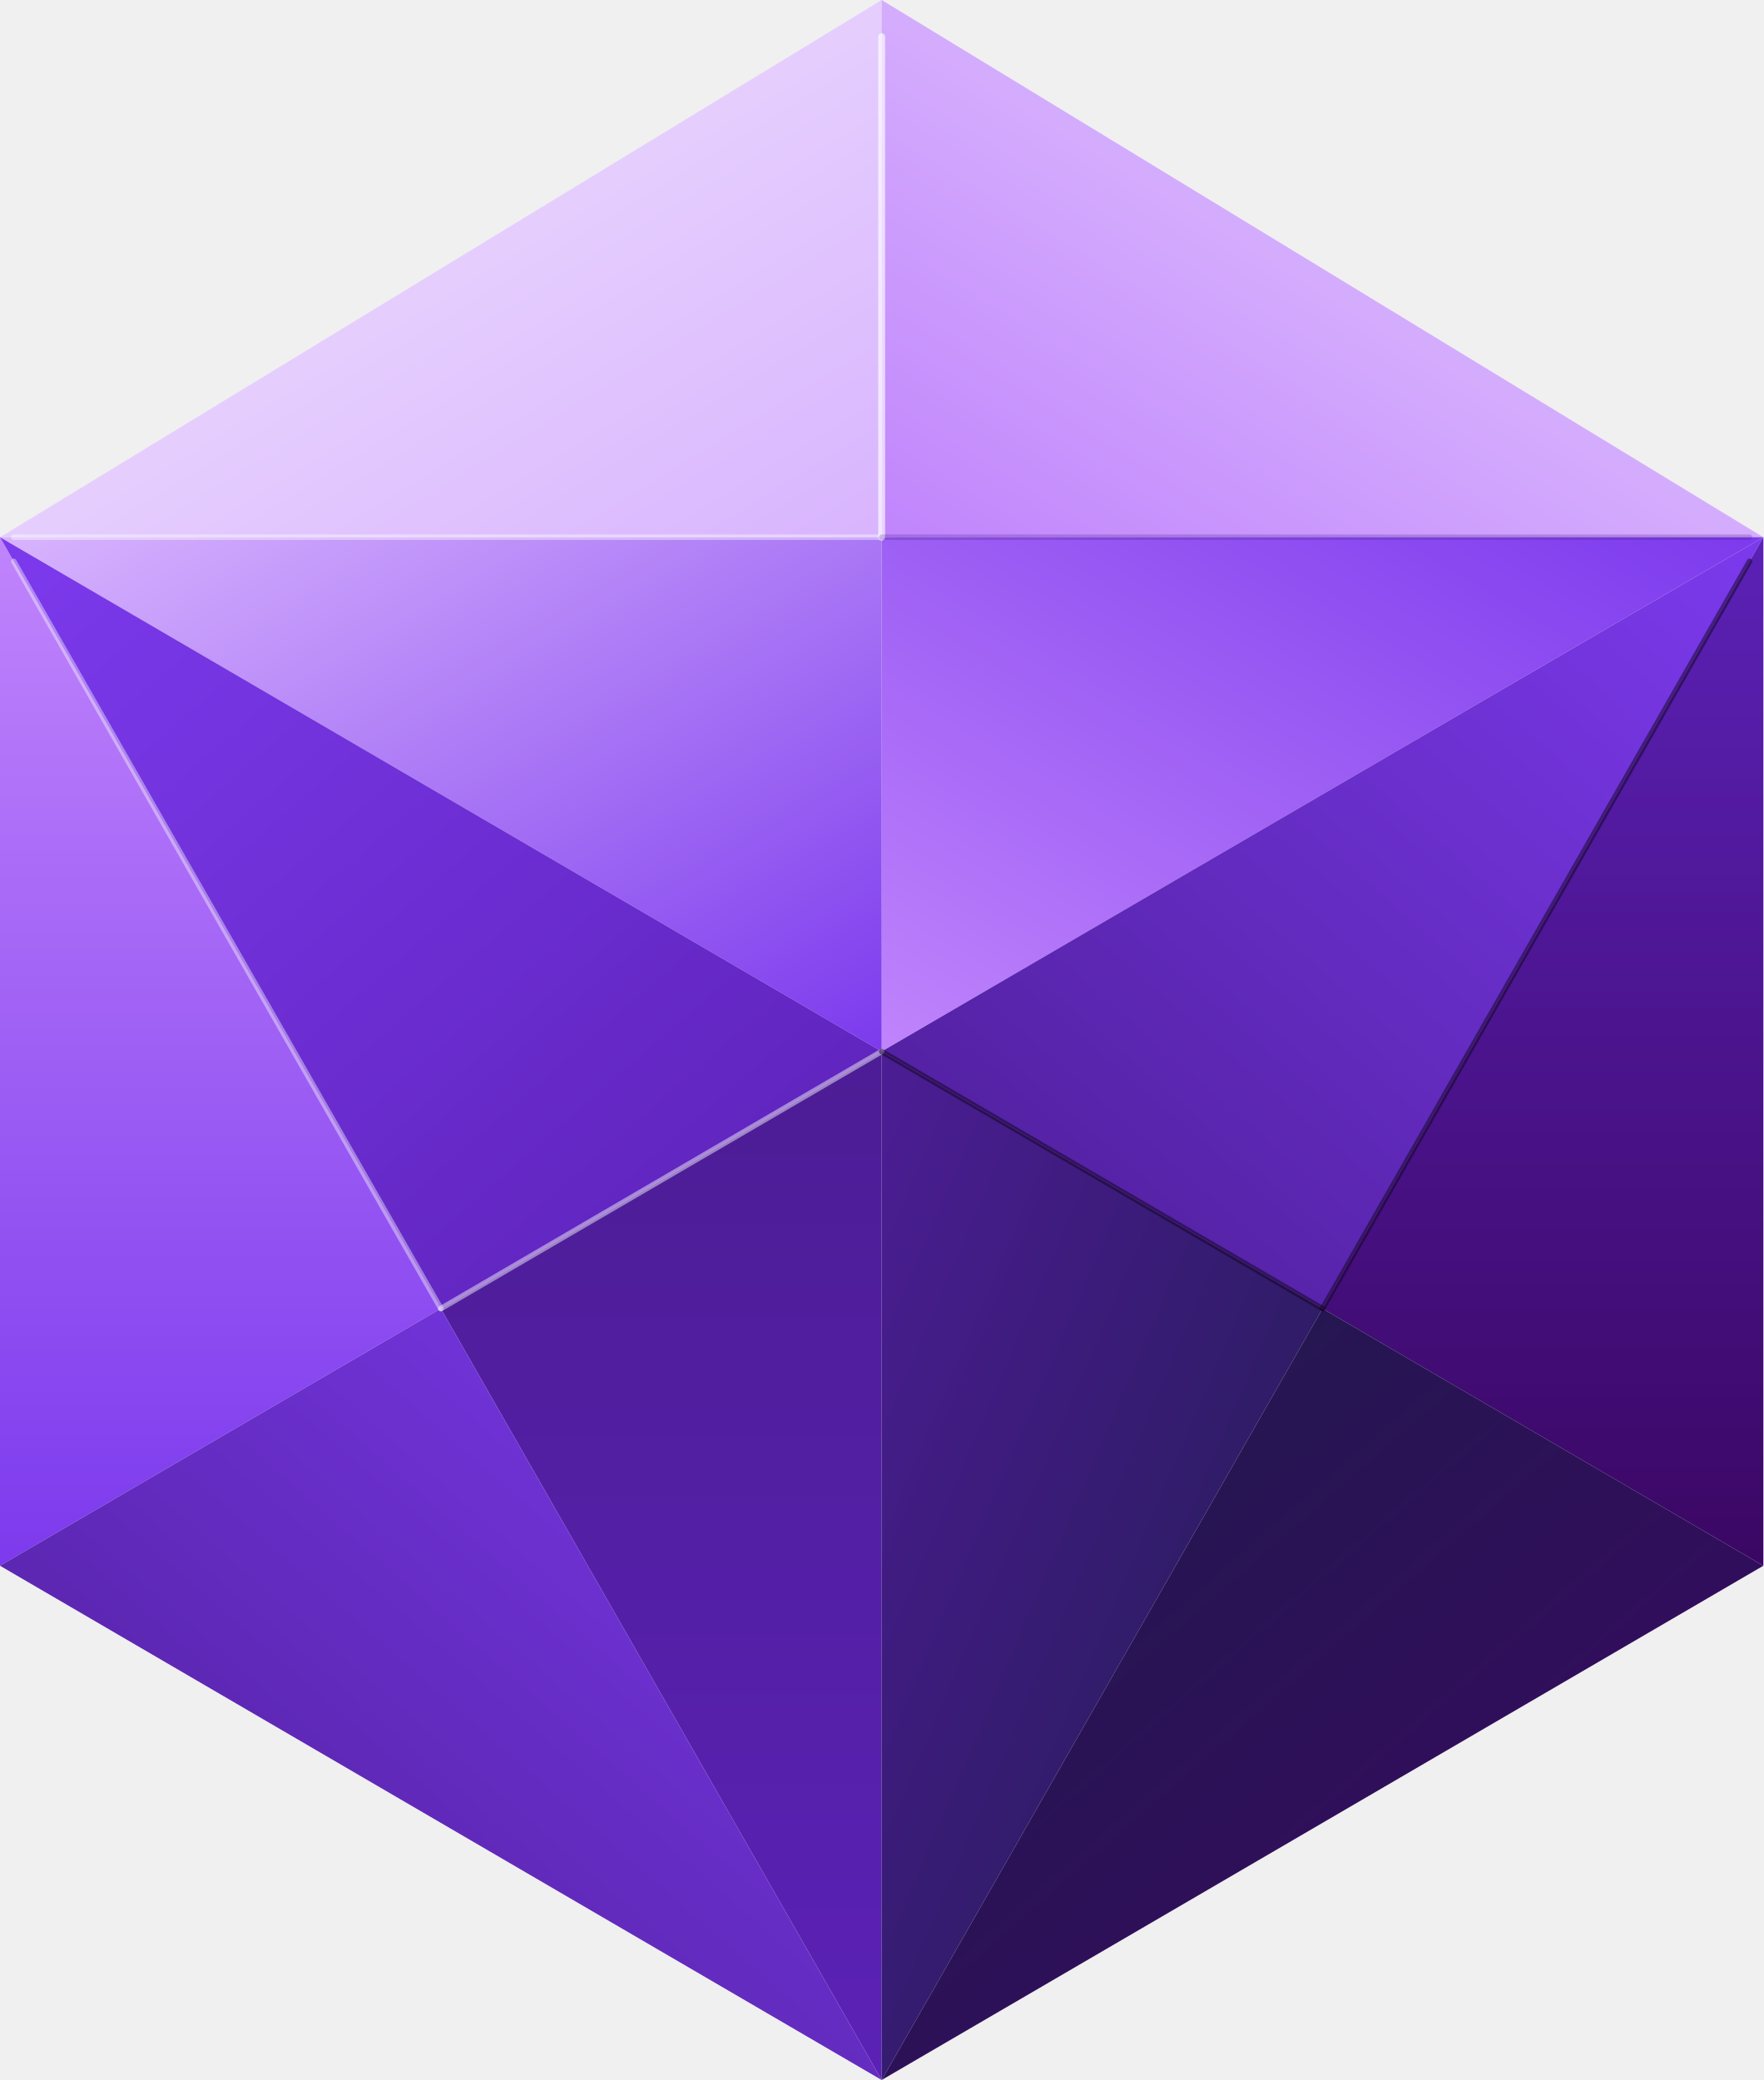
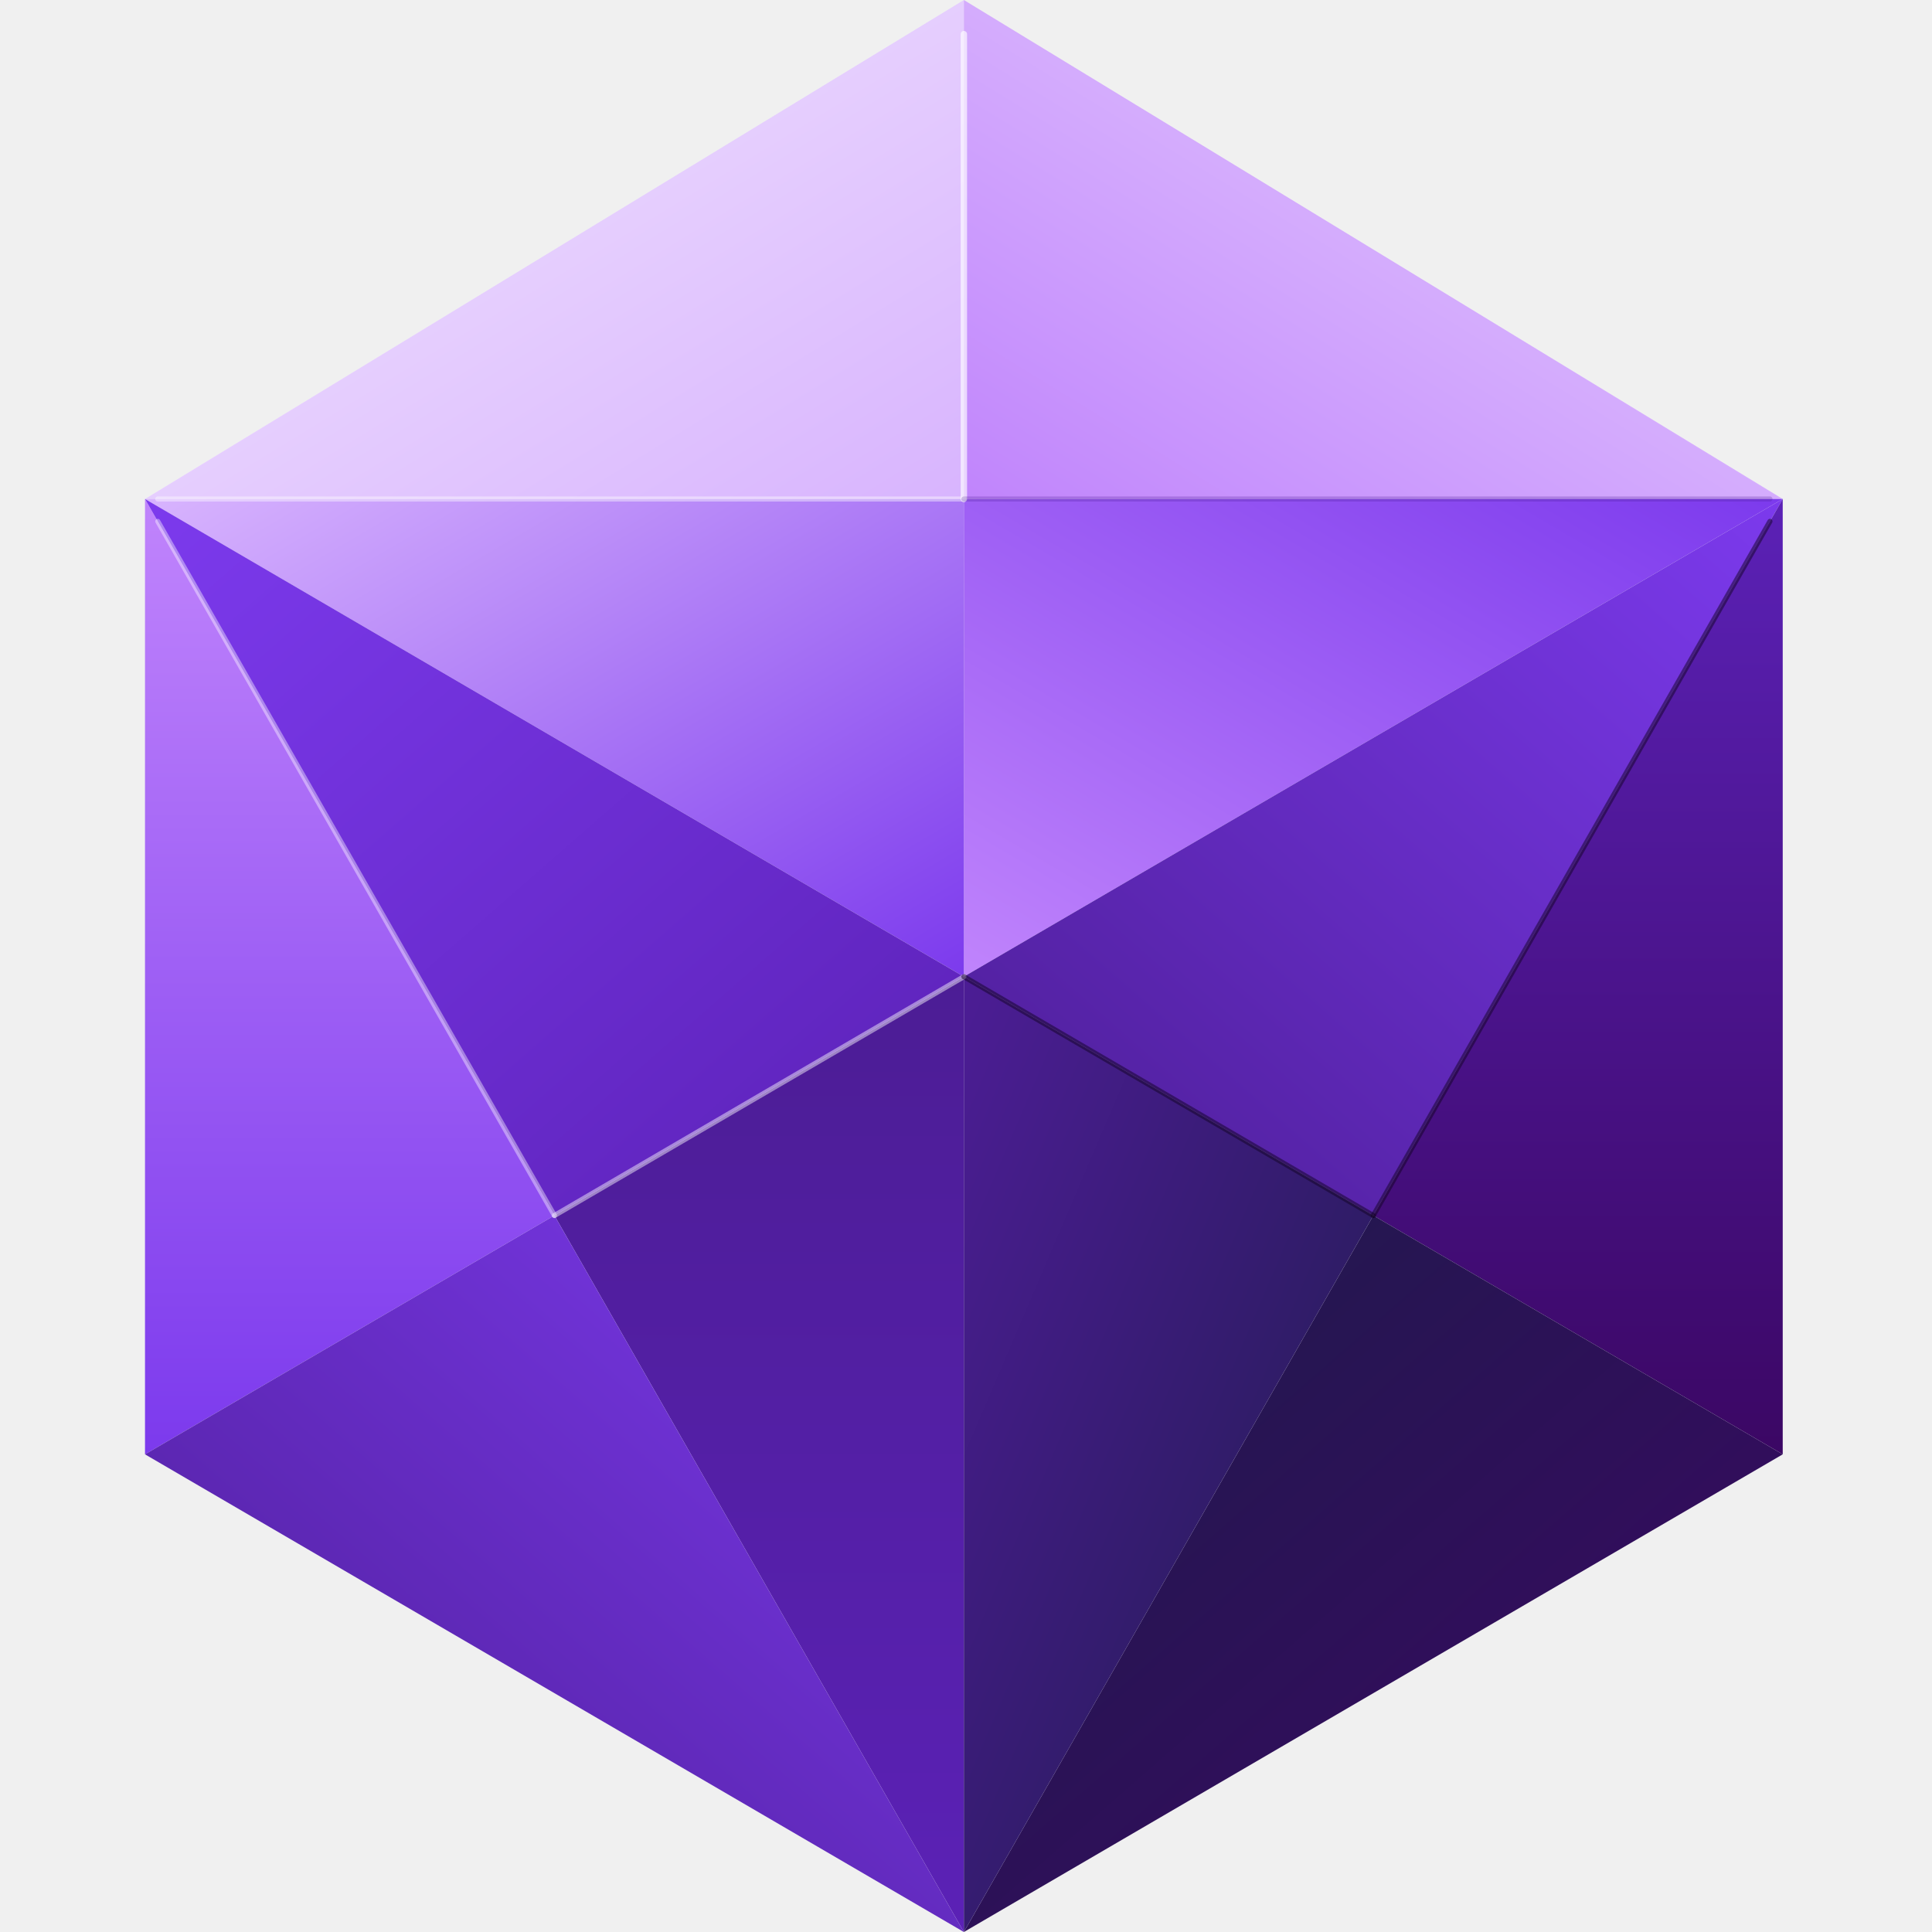
- <svg xmlns="http://www.w3.org/2000/svg" viewBox="58 21 384 453" width="100%" height="100%">
+ <svg xmlns="http://www.w3.org/2000/svg" viewBox="24 21 453 453" width="100%" height="100%">
  <defs>
    <linearGradient id="top1" x1="0%" y1="0%" x2="100%" y2="100%">
      <stop offset="0%" stop-color="#F3E8FF" />
      <stop offset="100%" stop-color="#D8B4FE" />
    </linearGradient>
    <linearGradient id="top2" x1="100%" y1="0%" x2="0%" y2="100%">
      <stop offset="0%" stop-color="#E9D5FF" />
      <stop offset="100%" stop-color="#C084FC" />
    </linearGradient>
    <linearGradient id="top3" x1="0%" y1="100%" x2="100%" y2="0%">
      <stop offset="0%" stop-color="#C084FC" />
      <stop offset="100%" stop-color="#7C3AED" />
    </linearGradient>
    <linearGradient id="top4" x1="0%" y1="0%" x2="100%" y2="100%">
      <stop offset="0%" stop-color="#D8B4FE" />
      <stop offset="100%" stop-color="#7C3AED" />
    </linearGradient>
    <linearGradient id="left1" x1="0%" y1="0%" x2="0%" y2="100%">
      <stop offset="0%" stop-color="#C084FC" />
      <stop offset="100%" stop-color="#7C3AED" />
    </linearGradient>
    <linearGradient id="left2" x1="0%" y1="0%" x2="100%" y2="100%">
      <stop offset="0%" stop-color="#7C3AED" />
      <stop offset="100%" stop-color="#5B21B6" />
    </linearGradient>
    <linearGradient id="left3" x1="0%" y1="100%" x2="0%" y2="0%">
      <stop offset="0%" stop-color="#5B21B6" />
      <stop offset="100%" stop-color="#4C1D95" />
    </linearGradient>
    <linearGradient id="left4" x1="100%" y1="0%" x2="0%" y2="100%">
      <stop offset="0%" stop-color="#7C3AED" />
      <stop offset="100%" stop-color="#4C1D95" />
    </linearGradient>
    <linearGradient id="right1" x1="100%" y1="0%" x2="0%" y2="100%">
      <stop offset="0%" stop-color="#7C3AED" />
      <stop offset="100%" stop-color="#4C1D95" />
    </linearGradient>
    <linearGradient id="right2" x1="0%" y1="0%" x2="0%" y2="100%">
      <stop offset="0%" stop-color="#5B21B6" />
      <stop offset="100%" stop-color="#3B0764" />
    </linearGradient>
    <linearGradient id="right3" x1="100%" y1="100%" x2="0%" y2="0%">
      <stop offset="0%" stop-color="#3B0764" />
      <stop offset="100%" stop-color="#1E1B4B" />
    </linearGradient>
    <linearGradient id="right4" x1="0%" y1="0%" x2="100%" y2="100%">
      <stop offset="0%" stop-color="#4C1D95" />
      <stop offset="100%" stop-color="#1E1B4B" />
    </linearGradient>
  </defs>
  <g>
    <polygon points="250,21 58,138 250,138" fill="url(#top1)" />
    <polygon points="250,21 442,138 250,138" fill="url(#top2)" />
    <polygon points="442,138 250,250 250,138" fill="url(#top3)" />
    <polygon points="58,138 250,250 250,138" fill="url(#top4)" />
    <polygon points="58,138 154,306 58,362" fill="url(#left1)" />
    <polygon points="58,138 250,250 154,306" fill="url(#left2)" />
    <polygon points="250,250 250,474 154,306" fill="url(#left3)" />
    <polygon points="58,362 250,474 154,306" fill="url(#left4)" />
    <polygon points="250,250 442,138 346,306" fill="url(#right1)" />
    <polygon points="442,138 442,362 346,306" fill="url(#right2)" />
    <polygon points="442,362 250,474 346,306" fill="url(#right3)" />
    <polygon points="250,250 250,474 346,306" fill="url(#right4)" />
    <line x1="250" y1="29" x2="250" y2="138" stroke="#FFFFFF" stroke-width="1.5" stroke-linecap="round" opacity="0.65" />
    <line x1="61" y1="138" x2="250" y2="138" stroke="#FFFFFF" stroke-width="1.2" stroke-linecap="round" opacity="0.4" />
    <line x1="61" y1="143.25" x2="154" y2="306" stroke="#FFFFFF" stroke-width="1.2" stroke-linecap="round" opacity="0.4" />
    <line x1="250" y1="250" x2="154" y2="306" stroke="#FFFFFF" stroke-width="1.2" stroke-linecap="round" opacity="0.45" />
    <line x1="439" y1="143.25" x2="346" y2="306" stroke="#120224" stroke-width="1.2" stroke-linecap="round" opacity="0.5" />
    <line x1="250" y1="250" x2="346" y2="306" stroke="#120224" stroke-width="1.2" stroke-linecap="round" opacity="0.5" />
    <line x1="439" y1="138" x2="250" y2="138" stroke="#4C1D95" stroke-width="1.2" stroke-linecap="round" opacity="0.25" />
  </g>
</svg>
